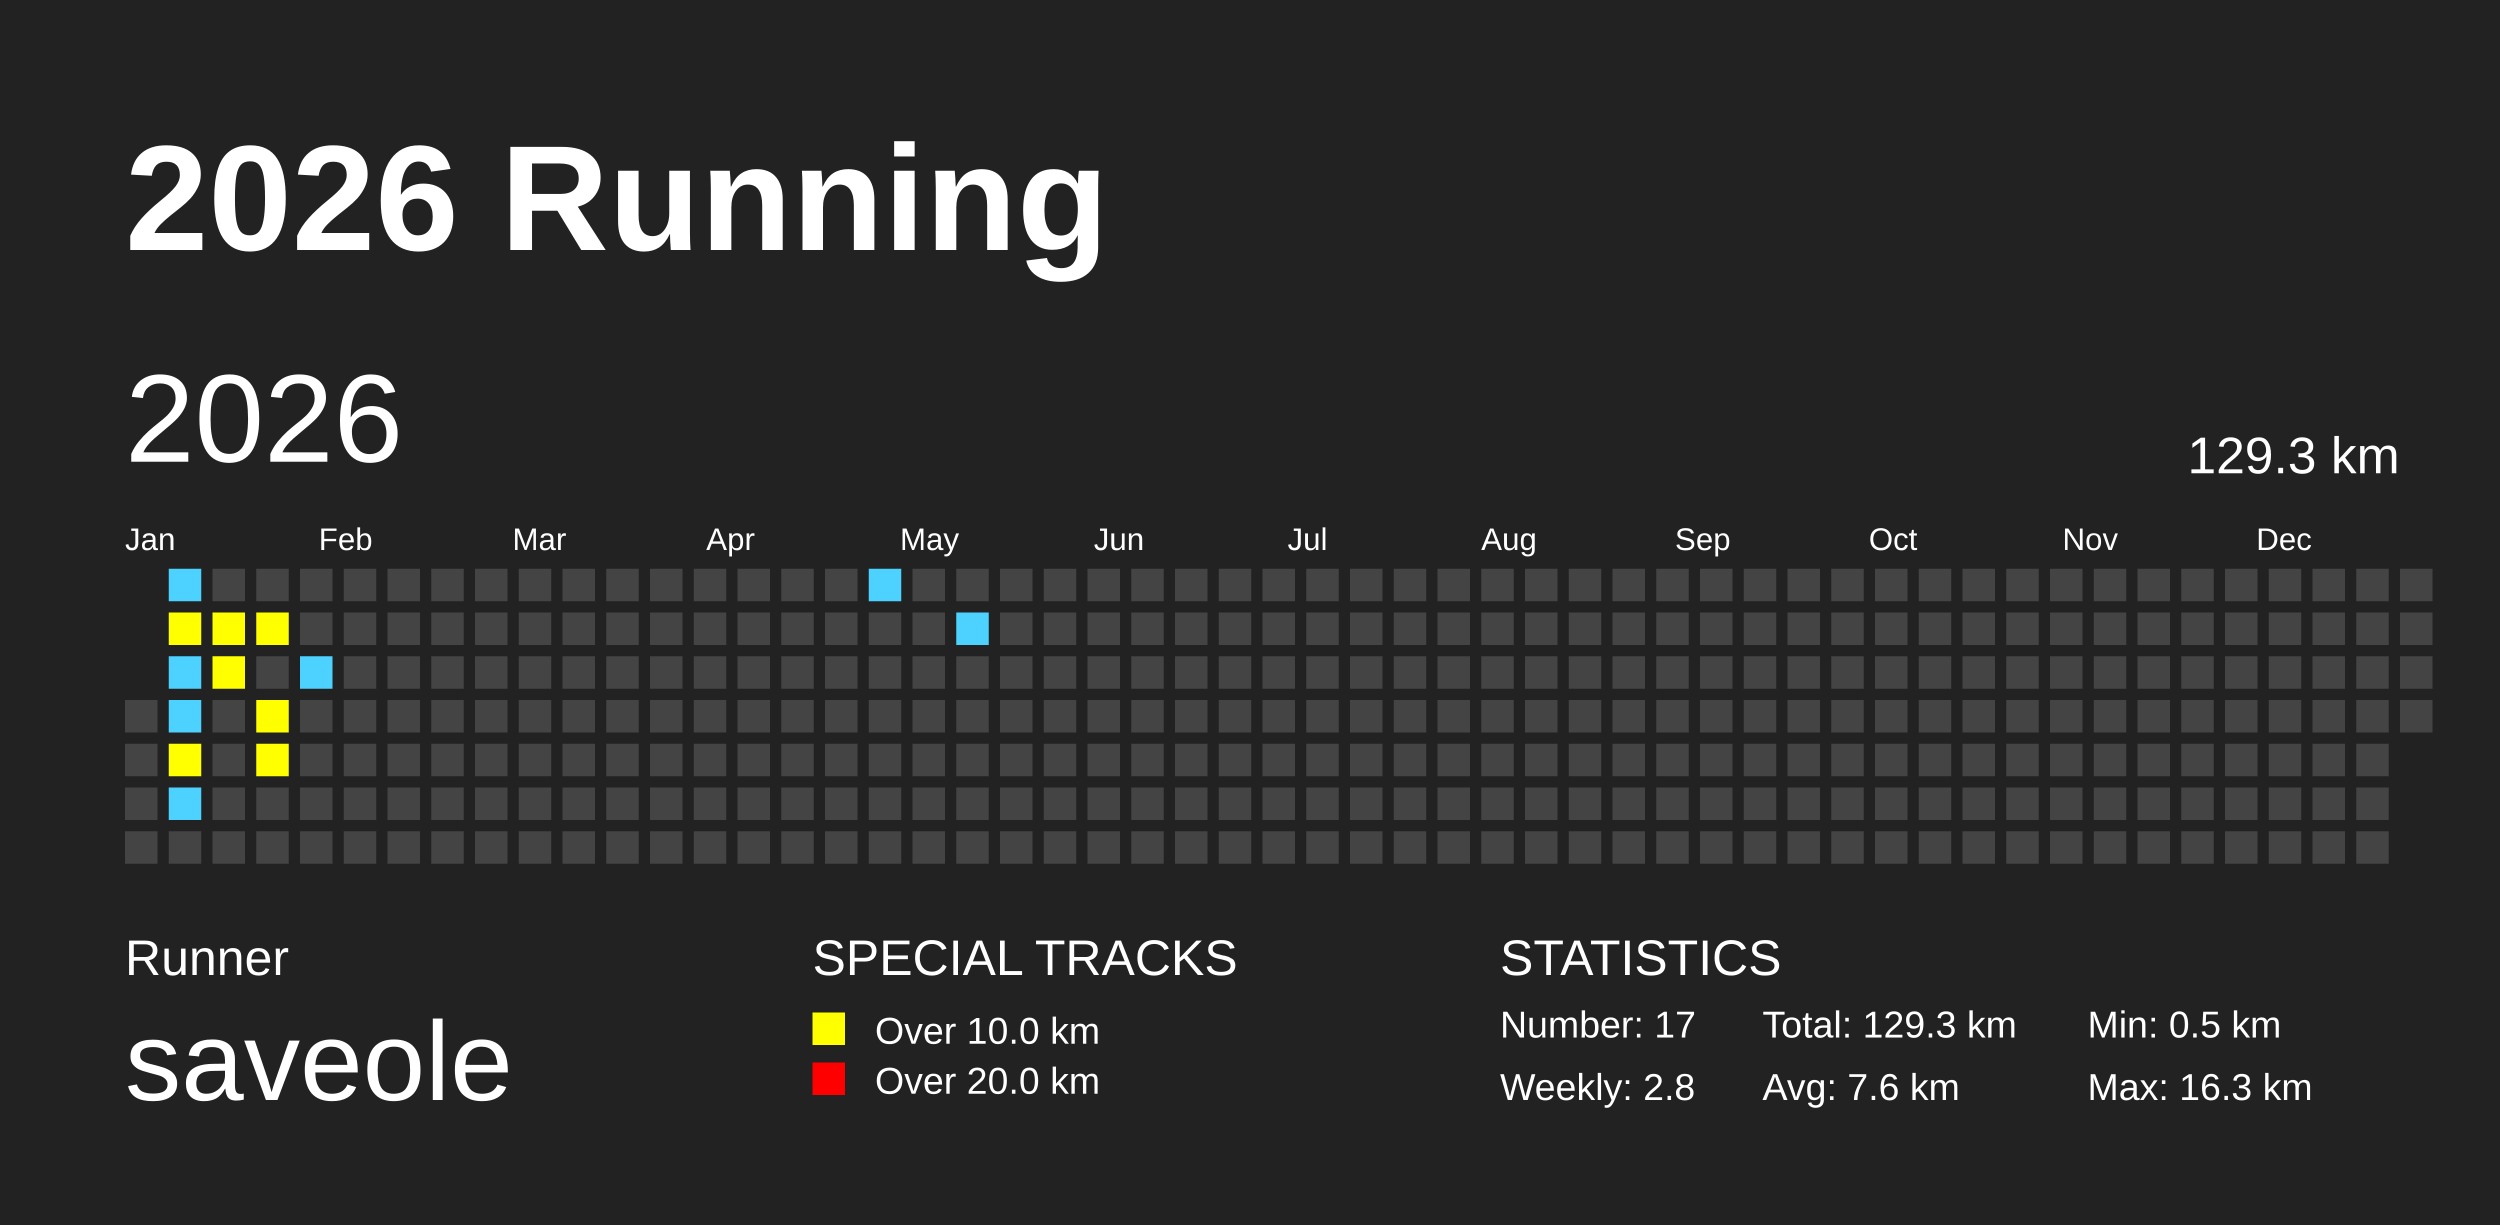
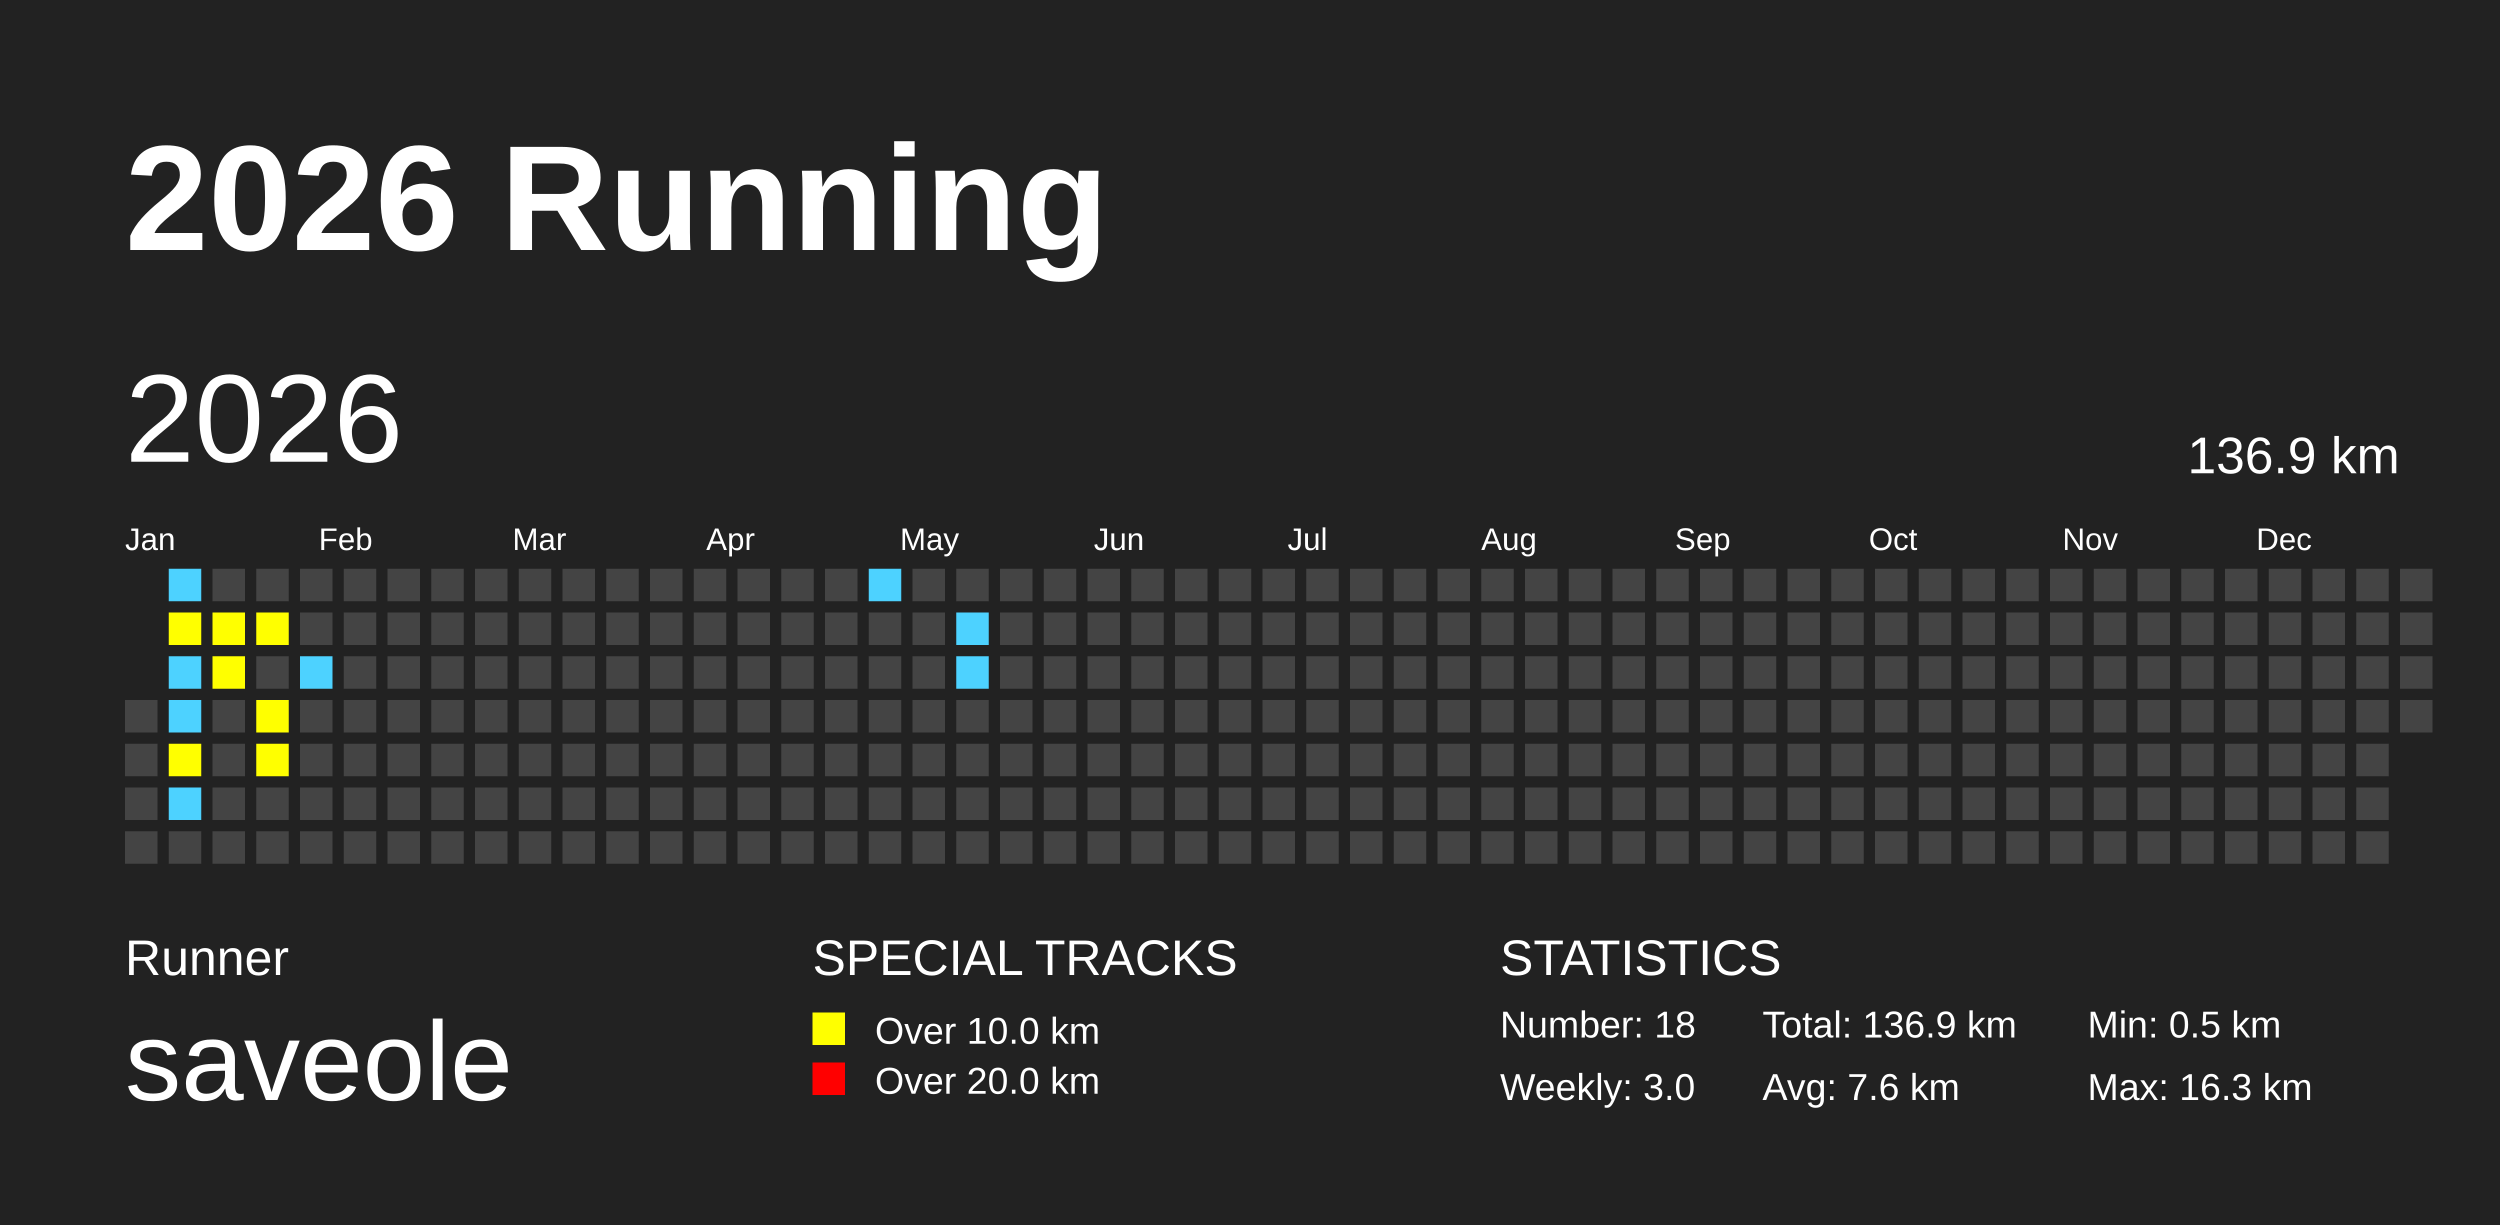
<svg xmlns="http://www.w3.org/2000/svg" baseProfile="full" height="98mm" version="1.1" viewBox="0,0,200,98" width="200mm">
  <defs />
  <rect fill="#222222" height="98" width="200" x="0" y="0" />
  <text fill="#FFFFFF" style="font-size:12px; font-family:Arial; font-weight:bold;" x="10" y="20">2026 Running</text>
  <text fill="#FFFFFF" style="font-size:4px; font-family:Arial" x="10" y="78">Runner</text>
  <text fill="#FFFFFF" style="font-size:9px; font-family:Arial" x="10" y="88">saveole</text>
  <text fill="#FFFFFF" style="font-size:4px; font-family:Arial" x="65" y="78">SPECIAL TRACKS</text>
  <rect fill="yellow" height="2.6" width="2.6" x="65" y="81" />
  <text fill="#FFFFFF" style="font-size:3px; font-family:Arial" x="70" y="83.5">Over 10.0 km</text>
  <rect fill="red" height="2.6" width="2.6" x="65" y="85" />
  <text fill="#FFFFFF" style="font-size:3px; font-family:Arial" x="70" y="87.5">Over 20.0 km</text>
  <text fill="#FFFFFF" style="font-size:4px; font-family:Arial" x="120" y="78">STATISTICS</text>
-   <text fill="#FFFFFF" style="font-size:3px; font-family:Arial" x="120" y="83">Number: 17</text>
-   <text fill="#FFFFFF" style="font-size:3px; font-family:Arial" x="120" y="88">Weekly: 2.8</text>
-   <text fill="#FFFFFF" style="font-size:3px; font-family:Arial" x="141" y="83">Total: 129.3 km</text>
+   <text fill="#FFFFFF" style="font-size:3px; font-family:Arial" x="120" y="83">Number: 18</text>
+   <text fill="#FFFFFF" style="font-size:3px; font-family:Arial" x="120" y="88">Weekly: 3.0</text>
+   <text fill="#FFFFFF" style="font-size:3px; font-family:Arial" x="141" y="83">Total: 136.9 km</text>
  <text fill="#FFFFFF" style="font-size:3px; font-family:Arial" x="141" y="88">Avg: 7.6 km</text>
  <text fill="#FFFFFF" style="font-size:3px; font-family:Arial" x="167" y="83">Min: 0.5 km</text>
  <text fill="#FFFFFF" style="font-size:3px; font-family:Arial" x="167" y="88">Max: 16.3 km</text>
  <text dominant-baseline="hanging" fill="#FFFFFF" style="font-size:10.0px; font-family:Arial;" x="10" y="30">2026</text>
-   <text dominant-baseline="hanging" fill="#FFFFFF" style="font-size:4.125px; font-family:Arial;" x="175" y="35">129.3 km</text>
+   <text dominant-baseline="hanging" fill="#FFFFFF" style="font-size:4.125px; font-family:Arial;" x="175" y="35">136.9 km</text>
  <text fill="#FFFFFF" style="font-size:2.5px; font-family:Arial" x="10.0" y="44">Jan</text>
  <text fill="#FFFFFF" style="font-size:2.5px; font-family:Arial" x="25.5" y="44">Feb</text>
  <text fill="#FFFFFF" style="font-size:2.5px; font-family:Arial" x="41.0" y="44">Mar</text>
  <text fill="#FFFFFF" style="font-size:2.5px; font-family:Arial" x="56.5" y="44">Apr</text>
  <text fill="#FFFFFF" style="font-size:2.5px; font-family:Arial" x="72.0" y="44">May</text>
  <text fill="#FFFFFF" style="font-size:2.5px; font-family:Arial" x="87.5" y="44">Jun</text>
  <text fill="#FFFFFF" style="font-size:2.5px; font-family:Arial" x="103.0" y="44">Jul</text>
  <text fill="#FFFFFF" style="font-size:2.5px; font-family:Arial" x="118.5" y="44">Aug</text>
  <text fill="#FFFFFF" style="font-size:2.5px; font-family:Arial" x="134.0" y="44">Sep</text>
  <text fill="#FFFFFF" style="font-size:2.5px; font-family:Arial" x="149.5" y="44">Oct</text>
  <text fill="#FFFFFF" style="font-size:2.5px; font-family:Arial" x="165.0" y="44">Nov</text>
  <text fill="#FFFFFF" style="font-size:2.5px; font-family:Arial" x="180.5" y="44">Dec</text>
  <rect fill="#444444" height="2.6" width="2.6" x="10.0" y="56.0" />
  <rect fill="#444444" height="2.6" width="2.6" x="10.0" y="59.5" />
  <rect fill="#444444" height="2.6" width="2.6" x="10.0" y="63.0" />
  <rect fill="#444444" height="2.6" width="2.6" x="10.0" y="66.5" />
  <rect fill="#4DD2FF" height="2.6" width="2.6" x="13.5" y="45.5" />
  <rect fill="yellow" height="2.6" width="2.6" x="13.5" y="49.0" />
  <rect fill="#4DD2FF" height="2.6" width="2.6" x="13.5" y="52.5" />
  <rect fill="#4DD2FF" height="2.6" width="2.6" x="13.5" y="56.0" />
  <rect fill="yellow" height="2.6" width="2.6" x="13.5" y="59.5" />
  <rect fill="#4DD2FF" height="2.6" width="2.6" x="13.5" y="63.0" />
  <rect fill="#444444" height="2.6" width="2.6" x="13.5" y="66.5" />
  <rect fill="#444444" height="2.6" width="2.6" x="17.0" y="45.5" />
  <rect fill="yellow" height="2.6" width="2.6" x="17.0" y="49.0" />
  <rect fill="yellow" height="2.6" width="2.6" x="17.0" y="52.5" />
  <rect fill="#444444" height="2.6" width="2.6" x="17.0" y="56.0" />
  <rect fill="#444444" height="2.6" width="2.6" x="17.0" y="59.5" />
  <rect fill="#444444" height="2.6" width="2.6" x="17.0" y="63.0" />
  <rect fill="#444444" height="2.6" width="2.6" x="17.0" y="66.5" />
  <rect fill="#444444" height="2.6" width="2.6" x="20.5" y="45.5" />
  <rect fill="yellow" height="2.6" width="2.6" x="20.5" y="49.0" />
  <rect fill="#444444" height="2.6" width="2.6" x="20.5" y="52.5" />
  <rect fill="yellow" height="2.6" width="2.6" x="20.5" y="56.0" />
  <rect fill="yellow" height="2.6" width="2.6" x="20.5" y="59.5" />
  <rect fill="#444444" height="2.6" width="2.6" x="20.5" y="63.0" />
  <rect fill="#444444" height="2.6" width="2.6" x="20.5" y="66.5" />
  <rect fill="#444444" height="2.6" width="2.6" x="24.0" y="45.5" />
  <rect fill="#444444" height="2.6" width="2.6" x="24.0" y="49.0" />
  <rect fill="#4DD2FF" height="2.6" width="2.6" x="24.0" y="52.5" />
  <rect fill="#444444" height="2.6" width="2.6" x="24.0" y="56.0" />
  <rect fill="#444444" height="2.6" width="2.6" x="24.0" y="59.5" />
  <rect fill="#444444" height="2.6" width="2.6" x="24.0" y="63.0" />
  <rect fill="#444444" height="2.6" width="2.6" x="24.0" y="66.5" />
  <rect fill="#444444" height="2.6" width="2.6" x="27.5" y="45.5" />
  <rect fill="#444444" height="2.6" width="2.6" x="27.5" y="49.0" />
  <rect fill="#444444" height="2.6" width="2.6" x="27.5" y="52.5" />
  <rect fill="#444444" height="2.6" width="2.6" x="27.5" y="56.0" />
  <rect fill="#444444" height="2.6" width="2.6" x="27.5" y="59.5" />
  <rect fill="#444444" height="2.6" width="2.6" x="27.5" y="63.0" />
  <rect fill="#444444" height="2.6" width="2.6" x="27.5" y="66.5" />
  <rect fill="#444444" height="2.6" width="2.6" x="31.0" y="45.5" />
  <rect fill="#444444" height="2.6" width="2.6" x="31.0" y="49.0" />
  <rect fill="#444444" height="2.6" width="2.6" x="31.0" y="52.5" />
  <rect fill="#444444" height="2.6" width="2.6" x="31.0" y="56.0" />
  <rect fill="#444444" height="2.6" width="2.6" x="31.0" y="59.5" />
  <rect fill="#444444" height="2.6" width="2.6" x="31.0" y="63.0" />
  <rect fill="#444444" height="2.6" width="2.6" x="31.0" y="66.5" />
  <rect fill="#444444" height="2.6" width="2.6" x="34.5" y="45.5" />
  <rect fill="#444444" height="2.6" width="2.6" x="34.5" y="49.0" />
  <rect fill="#444444" height="2.6" width="2.6" x="34.5" y="52.5" />
  <rect fill="#444444" height="2.6" width="2.6" x="34.5" y="56.0" />
  <rect fill="#444444" height="2.6" width="2.6" x="34.5" y="59.5" />
  <rect fill="#444444" height="2.6" width="2.6" x="34.5" y="63.0" />
  <rect fill="#444444" height="2.6" width="2.6" x="34.5" y="66.5" />
  <rect fill="#444444" height="2.6" width="2.6" x="38.0" y="45.5" />
  <rect fill="#444444" height="2.6" width="2.6" x="38.0" y="49.0" />
  <rect fill="#444444" height="2.6" width="2.6" x="38.0" y="52.5" />
  <rect fill="#444444" height="2.6" width="2.6" x="38.0" y="56.0" />
  <rect fill="#444444" height="2.6" width="2.6" x="38.0" y="59.5" />
  <rect fill="#444444" height="2.6" width="2.6" x="38.0" y="63.0" />
  <rect fill="#444444" height="2.6" width="2.6" x="38.0" y="66.5" />
  <rect fill="#444444" height="2.6" width="2.6" x="41.5" y="45.5" />
  <rect fill="#444444" height="2.6" width="2.6" x="41.5" y="49.0" />
  <rect fill="#444444" height="2.6" width="2.6" x="41.5" y="52.5" />
  <rect fill="#444444" height="2.6" width="2.6" x="41.5" y="56.0" />
  <rect fill="#444444" height="2.6" width="2.6" x="41.5" y="59.5" />
  <rect fill="#444444" height="2.6" width="2.6" x="41.5" y="63.0" />
  <rect fill="#444444" height="2.6" width="2.6" x="41.5" y="66.5" />
  <rect fill="#444444" height="2.6" width="2.6" x="45.0" y="45.5" />
  <rect fill="#444444" height="2.6" width="2.6" x="45.0" y="49.0" />
  <rect fill="#444444" height="2.6" width="2.6" x="45.0" y="52.5" />
  <rect fill="#444444" height="2.6" width="2.6" x="45.0" y="56.0" />
  <rect fill="#444444" height="2.6" width="2.6" x="45.0" y="59.5" />
  <rect fill="#444444" height="2.6" width="2.6" x="45.0" y="63.0" />
  <rect fill="#444444" height="2.6" width="2.6" x="45.0" y="66.5" />
  <rect fill="#444444" height="2.6" width="2.6" x="48.5" y="45.5" />
  <rect fill="#444444" height="2.6" width="2.6" x="48.5" y="49.0" />
  <rect fill="#444444" height="2.6" width="2.6" x="48.5" y="52.5" />
  <rect fill="#444444" height="2.6" width="2.6" x="48.5" y="56.0" />
  <rect fill="#444444" height="2.6" width="2.6" x="48.5" y="59.5" />
  <rect fill="#444444" height="2.6" width="2.6" x="48.5" y="63.0" />
  <rect fill="#444444" height="2.6" width="2.6" x="48.5" y="66.5" />
  <rect fill="#444444" height="2.6" width="2.6" x="52.0" y="45.5" />
  <rect fill="#444444" height="2.6" width="2.6" x="52.0" y="49.0" />
  <rect fill="#444444" height="2.6" width="2.6" x="52.0" y="52.5" />
  <rect fill="#444444" height="2.6" width="2.6" x="52.0" y="56.0" />
  <rect fill="#444444" height="2.6" width="2.6" x="52.0" y="59.5" />
  <rect fill="#444444" height="2.6" width="2.6" x="52.0" y="63.0" />
  <rect fill="#444444" height="2.6" width="2.6" x="52.0" y="66.5" />
  <rect fill="#444444" height="2.6" width="2.6" x="55.5" y="45.5" />
  <rect fill="#444444" height="2.6" width="2.6" x="55.5" y="49.0" />
  <rect fill="#444444" height="2.6" width="2.6" x="55.5" y="52.5" />
  <rect fill="#444444" height="2.6" width="2.6" x="55.5" y="56.0" />
  <rect fill="#444444" height="2.6" width="2.6" x="55.5" y="59.5" />
  <rect fill="#444444" height="2.6" width="2.6" x="55.5" y="63.0" />
  <rect fill="#444444" height="2.6" width="2.6" x="55.5" y="66.5" />
  <rect fill="#444444" height="2.6" width="2.6" x="59.0" y="45.5" />
  <rect fill="#444444" height="2.6" width="2.6" x="59.0" y="49.0" />
  <rect fill="#444444" height="2.6" width="2.6" x="59.0" y="52.5" />
  <rect fill="#444444" height="2.6" width="2.6" x="59.0" y="56.0" />
  <rect fill="#444444" height="2.6" width="2.6" x="59.0" y="59.5" />
  <rect fill="#444444" height="2.6" width="2.6" x="59.0" y="63.0" />
  <rect fill="#444444" height="2.6" width="2.6" x="59.0" y="66.5" />
  <rect fill="#444444" height="2.6" width="2.6" x="62.5" y="45.5" />
  <rect fill="#444444" height="2.6" width="2.6" x="62.5" y="49.0" />
  <rect fill="#444444" height="2.6" width="2.6" x="62.5" y="52.5" />
  <rect fill="#444444" height="2.6" width="2.6" x="62.5" y="56.0" />
  <rect fill="#444444" height="2.6" width="2.6" x="62.5" y="59.5" />
  <rect fill="#444444" height="2.6" width="2.6" x="62.5" y="63.0" />
  <rect fill="#444444" height="2.6" width="2.6" x="62.5" y="66.5" />
  <rect fill="#444444" height="2.6" width="2.6" x="66.0" y="45.5" />
  <rect fill="#444444" height="2.6" width="2.6" x="66.0" y="49.0" />
  <rect fill="#444444" height="2.6" width="2.6" x="66.0" y="52.5" />
  <rect fill="#444444" height="2.6" width="2.6" x="66.0" y="56.0" />
  <rect fill="#444444" height="2.6" width="2.6" x="66.0" y="59.5" />
  <rect fill="#444444" height="2.6" width="2.6" x="66.0" y="63.0" />
  <rect fill="#444444" height="2.6" width="2.6" x="66.0" y="66.5" />
  <rect fill="#4DD2FF" height="2.6" width="2.6" x="69.5" y="45.5" />
  <rect fill="#444444" height="2.6" width="2.6" x="69.5" y="49.0" />
  <rect fill="#444444" height="2.6" width="2.6" x="69.5" y="52.5" />
  <rect fill="#444444" height="2.6" width="2.6" x="69.5" y="56.0" />
  <rect fill="#444444" height="2.6" width="2.6" x="69.5" y="59.5" />
  <rect fill="#444444" height="2.6" width="2.6" x="69.5" y="63.0" />
  <rect fill="#444444" height="2.6" width="2.6" x="69.5" y="66.5" />
  <rect fill="#444444" height="2.6" width="2.6" x="73.0" y="45.5" />
  <rect fill="#444444" height="2.6" width="2.6" x="73.0" y="49.0" />
  <rect fill="#444444" height="2.6" width="2.6" x="73.0" y="52.5" />
  <rect fill="#444444" height="2.6" width="2.6" x="73.0" y="56.0" />
  <rect fill="#444444" height="2.6" width="2.6" x="73.0" y="59.5" />
  <rect fill="#444444" height="2.6" width="2.6" x="73.0" y="63.0" />
  <rect fill="#444444" height="2.6" width="2.6" x="73.0" y="66.5" />
  <rect fill="#444444" height="2.6" width="2.6" x="76.5" y="45.5" />
  <rect fill="#4DD2FF" height="2.6" width="2.6" x="76.5" y="49.0" />
-   <rect fill="#444444" height="2.6" width="2.6" x="76.5" y="52.5" />
+   <rect fill="#4DD2FF" height="2.6" width="2.6" x="76.5" y="52.5" />
  <rect fill="#444444" height="2.6" width="2.6" x="76.5" y="56.0" />
  <rect fill="#444444" height="2.6" width="2.6" x="76.5" y="59.5" />
  <rect fill="#444444" height="2.6" width="2.6" x="76.5" y="63.0" />
  <rect fill="#444444" height="2.6" width="2.6" x="76.5" y="66.5" />
  <rect fill="#444444" height="2.6" width="2.6" x="80.0" y="45.5" />
  <rect fill="#444444" height="2.6" width="2.6" x="80.0" y="49.0" />
  <rect fill="#444444" height="2.6" width="2.6" x="80.0" y="52.5" />
  <rect fill="#444444" height="2.6" width="2.6" x="80.0" y="56.0" />
  <rect fill="#444444" height="2.6" width="2.6" x="80.0" y="59.5" />
  <rect fill="#444444" height="2.6" width="2.6" x="80.0" y="63.0" />
  <rect fill="#444444" height="2.6" width="2.6" x="80.0" y="66.5" />
  <rect fill="#444444" height="2.6" width="2.6" x="83.5" y="45.5" />
  <rect fill="#444444" height="2.6" width="2.6" x="83.5" y="49.0" />
  <rect fill="#444444" height="2.6" width="2.6" x="83.5" y="52.5" />
  <rect fill="#444444" height="2.6" width="2.6" x="83.5" y="56.0" />
  <rect fill="#444444" height="2.6" width="2.6" x="83.5" y="59.5" />
  <rect fill="#444444" height="2.6" width="2.6" x="83.5" y="63.0" />
  <rect fill="#444444" height="2.6" width="2.6" x="83.5" y="66.5" />
  <rect fill="#444444" height="2.6" width="2.6" x="87.0" y="45.5" />
  <rect fill="#444444" height="2.6" width="2.6" x="87.0" y="49.0" />
  <rect fill="#444444" height="2.6" width="2.6" x="87.0" y="52.5" />
  <rect fill="#444444" height="2.6" width="2.6" x="87.0" y="56.0" />
  <rect fill="#444444" height="2.6" width="2.6" x="87.0" y="59.5" />
  <rect fill="#444444" height="2.6" width="2.6" x="87.0" y="63.0" />
  <rect fill="#444444" height="2.6" width="2.6" x="87.0" y="66.5" />
  <rect fill="#444444" height="2.6" width="2.6" x="90.5" y="45.5" />
  <rect fill="#444444" height="2.6" width="2.6" x="90.5" y="49.0" />
  <rect fill="#444444" height="2.6" width="2.6" x="90.5" y="52.5" />
  <rect fill="#444444" height="2.6" width="2.6" x="90.5" y="56.0" />
  <rect fill="#444444" height="2.6" width="2.6" x="90.5" y="59.5" />
  <rect fill="#444444" height="2.6" width="2.6" x="90.5" y="63.0" />
  <rect fill="#444444" height="2.6" width="2.6" x="90.5" y="66.5" />
  <rect fill="#444444" height="2.6" width="2.6" x="94.0" y="45.5" />
  <rect fill="#444444" height="2.6" width="2.6" x="94.0" y="49.0" />
  <rect fill="#444444" height="2.6" width="2.6" x="94.0" y="52.5" />
  <rect fill="#444444" height="2.6" width="2.6" x="94.0" y="56.0" />
  <rect fill="#444444" height="2.6" width="2.6" x="94.0" y="59.5" />
  <rect fill="#444444" height="2.6" width="2.6" x="94.0" y="63.0" />
  <rect fill="#444444" height="2.6" width="2.6" x="94.0" y="66.5" />
  <rect fill="#444444" height="2.6" width="2.6" x="97.5" y="45.5" />
  <rect fill="#444444" height="2.6" width="2.6" x="97.5" y="49.0" />
  <rect fill="#444444" height="2.6" width="2.6" x="97.5" y="52.5" />
  <rect fill="#444444" height="2.6" width="2.6" x="97.5" y="56.0" />
  <rect fill="#444444" height="2.6" width="2.6" x="97.5" y="59.5" />
  <rect fill="#444444" height="2.6" width="2.6" x="97.5" y="63.0" />
  <rect fill="#444444" height="2.6" width="2.6" x="97.5" y="66.5" />
  <rect fill="#444444" height="2.6" width="2.6" x="101.0" y="45.5" />
  <rect fill="#444444" height="2.6" width="2.6" x="101.0" y="49.0" />
  <rect fill="#444444" height="2.6" width="2.6" x="101.0" y="52.5" />
  <rect fill="#444444" height="2.6" width="2.6" x="101.0" y="56.0" />
  <rect fill="#444444" height="2.6" width="2.6" x="101.0" y="59.5" />
  <rect fill="#444444" height="2.6" width="2.6" x="101.0" y="63.0" />
  <rect fill="#444444" height="2.6" width="2.6" x="101.0" y="66.5" />
  <rect fill="#444444" height="2.6" width="2.6" x="104.5" y="45.5" />
  <rect fill="#444444" height="2.6" width="2.6" x="104.5" y="49.0" />
  <rect fill="#444444" height="2.6" width="2.6" x="104.5" y="52.5" />
  <rect fill="#444444" height="2.6" width="2.6" x="104.5" y="56.0" />
  <rect fill="#444444" height="2.6" width="2.6" x="104.5" y="59.5" />
  <rect fill="#444444" height="2.6" width="2.6" x="104.5" y="63.0" />
  <rect fill="#444444" height="2.6" width="2.6" x="104.5" y="66.5" />
  <rect fill="#444444" height="2.6" width="2.6" x="108.0" y="45.5" />
  <rect fill="#444444" height="2.6" width="2.6" x="108.0" y="49.0" />
  <rect fill="#444444" height="2.6" width="2.6" x="108.0" y="52.5" />
  <rect fill="#444444" height="2.6" width="2.6" x="108.0" y="56.0" />
  <rect fill="#444444" height="2.6" width="2.6" x="108.0" y="59.5" />
  <rect fill="#444444" height="2.6" width="2.6" x="108.0" y="63.0" />
  <rect fill="#444444" height="2.6" width="2.6" x="108.0" y="66.5" />
  <rect fill="#444444" height="2.6" width="2.6" x="111.5" y="45.5" />
  <rect fill="#444444" height="2.6" width="2.6" x="111.5" y="49.0" />
  <rect fill="#444444" height="2.6" width="2.6" x="111.5" y="52.5" />
  <rect fill="#444444" height="2.6" width="2.6" x="111.5" y="56.0" />
  <rect fill="#444444" height="2.6" width="2.6" x="111.5" y="59.5" />
  <rect fill="#444444" height="2.6" width="2.6" x="111.5" y="63.0" />
  <rect fill="#444444" height="2.6" width="2.6" x="111.5" y="66.5" />
  <rect fill="#444444" height="2.6" width="2.6" x="115.0" y="45.5" />
  <rect fill="#444444" height="2.6" width="2.6" x="115.0" y="49.0" />
  <rect fill="#444444" height="2.6" width="2.6" x="115.0" y="52.5" />
  <rect fill="#444444" height="2.6" width="2.6" x="115.0" y="56.0" />
  <rect fill="#444444" height="2.6" width="2.6" x="115.0" y="59.5" />
  <rect fill="#444444" height="2.6" width="2.6" x="115.0" y="63.0" />
  <rect fill="#444444" height="2.6" width="2.6" x="115.0" y="66.5" />
  <rect fill="#444444" height="2.6" width="2.6" x="118.5" y="45.5" />
  <rect fill="#444444" height="2.6" width="2.6" x="118.5" y="49.0" />
  <rect fill="#444444" height="2.6" width="2.6" x="118.5" y="52.5" />
  <rect fill="#444444" height="2.6" width="2.6" x="118.5" y="56.0" />
  <rect fill="#444444" height="2.6" width="2.6" x="118.5" y="59.5" />
  <rect fill="#444444" height="2.6" width="2.6" x="118.5" y="63.0" />
  <rect fill="#444444" height="2.6" width="2.6" x="118.5" y="66.5" />
  <rect fill="#444444" height="2.6" width="2.6" x="122.0" y="45.5" />
  <rect fill="#444444" height="2.6" width="2.6" x="122.0" y="49.0" />
  <rect fill="#444444" height="2.6" width="2.6" x="122.0" y="52.5" />
  <rect fill="#444444" height="2.6" width="2.6" x="122.0" y="56.0" />
  <rect fill="#444444" height="2.6" width="2.6" x="122.0" y="59.5" />
  <rect fill="#444444" height="2.6" width="2.6" x="122.0" y="63.0" />
  <rect fill="#444444" height="2.6" width="2.6" x="122.0" y="66.5" />
  <rect fill="#444444" height="2.6" width="2.6" x="125.5" y="45.5" />
  <rect fill="#444444" height="2.6" width="2.6" x="125.5" y="49.0" />
  <rect fill="#444444" height="2.6" width="2.6" x="125.5" y="52.5" />
  <rect fill="#444444" height="2.6" width="2.6" x="125.5" y="56.0" />
  <rect fill="#444444" height="2.6" width="2.6" x="125.5" y="59.5" />
  <rect fill="#444444" height="2.6" width="2.6" x="125.5" y="63.0" />
  <rect fill="#444444" height="2.6" width="2.6" x="125.5" y="66.5" />
  <rect fill="#444444" height="2.6" width="2.6" x="129.0" y="45.5" />
  <rect fill="#444444" height="2.6" width="2.6" x="129.0" y="49.0" />
  <rect fill="#444444" height="2.6" width="2.6" x="129.0" y="52.5" />
  <rect fill="#444444" height="2.6" width="2.6" x="129.0" y="56.0" />
  <rect fill="#444444" height="2.6" width="2.6" x="129.0" y="59.5" />
  <rect fill="#444444" height="2.6" width="2.6" x="129.0" y="63.0" />
  <rect fill="#444444" height="2.6" width="2.6" x="129.0" y="66.5" />
  <rect fill="#444444" height="2.6" width="2.6" x="132.5" y="45.5" />
  <rect fill="#444444" height="2.6" width="2.6" x="132.5" y="49.0" />
  <rect fill="#444444" height="2.6" width="2.6" x="132.5" y="52.5" />
  <rect fill="#444444" height="2.6" width="2.6" x="132.5" y="56.0" />
  <rect fill="#444444" height="2.6" width="2.6" x="132.5" y="59.5" />
  <rect fill="#444444" height="2.6" width="2.6" x="132.5" y="63.0" />
  <rect fill="#444444" height="2.6" width="2.6" x="132.5" y="66.5" />
  <rect fill="#444444" height="2.6" width="2.6" x="136.0" y="45.5" />
  <rect fill="#444444" height="2.6" width="2.6" x="136.0" y="49.0" />
  <rect fill="#444444" height="2.6" width="2.6" x="136.0" y="52.5" />
  <rect fill="#444444" height="2.6" width="2.6" x="136.0" y="56.0" />
  <rect fill="#444444" height="2.6" width="2.6" x="136.0" y="59.5" />
  <rect fill="#444444" height="2.6" width="2.6" x="136.0" y="63.0" />
  <rect fill="#444444" height="2.6" width="2.6" x="136.0" y="66.5" />
  <rect fill="#444444" height="2.6" width="2.6" x="139.5" y="45.5" />
  <rect fill="#444444" height="2.6" width="2.6" x="139.5" y="49.0" />
  <rect fill="#444444" height="2.6" width="2.6" x="139.5" y="52.5" />
  <rect fill="#444444" height="2.6" width="2.6" x="139.5" y="56.0" />
  <rect fill="#444444" height="2.6" width="2.6" x="139.5" y="59.5" />
  <rect fill="#444444" height="2.6" width="2.6" x="139.5" y="63.0" />
  <rect fill="#444444" height="2.6" width="2.6" x="139.5" y="66.5" />
  <rect fill="#444444" height="2.6" width="2.6" x="143.0" y="45.5" />
  <rect fill="#444444" height="2.6" width="2.6" x="143.0" y="49.0" />
  <rect fill="#444444" height="2.6" width="2.6" x="143.0" y="52.5" />
  <rect fill="#444444" height="2.6" width="2.6" x="143.0" y="56.0" />
  <rect fill="#444444" height="2.6" width="2.6" x="143.0" y="59.5" />
  <rect fill="#444444" height="2.6" width="2.6" x="143.0" y="63.0" />
  <rect fill="#444444" height="2.6" width="2.6" x="143.0" y="66.5" />
  <rect fill="#444444" height="2.6" width="2.6" x="146.5" y="45.5" />
  <rect fill="#444444" height="2.6" width="2.6" x="146.5" y="49.0" />
  <rect fill="#444444" height="2.6" width="2.6" x="146.5" y="52.5" />
  <rect fill="#444444" height="2.6" width="2.6" x="146.5" y="56.0" />
  <rect fill="#444444" height="2.6" width="2.6" x="146.5" y="59.5" />
  <rect fill="#444444" height="2.6" width="2.6" x="146.5" y="63.0" />
  <rect fill="#444444" height="2.6" width="2.6" x="146.5" y="66.5" />
  <rect fill="#444444" height="2.6" width="2.6" x="150.0" y="45.5" />
  <rect fill="#444444" height="2.6" width="2.6" x="150.0" y="49.0" />
  <rect fill="#444444" height="2.6" width="2.6" x="150.0" y="52.5" />
  <rect fill="#444444" height="2.6" width="2.6" x="150.0" y="56.0" />
  <rect fill="#444444" height="2.6" width="2.6" x="150.0" y="59.5" />
  <rect fill="#444444" height="2.6" width="2.6" x="150.0" y="63.0" />
  <rect fill="#444444" height="2.6" width="2.6" x="150.0" y="66.5" />
  <rect fill="#444444" height="2.6" width="2.6" x="153.5" y="45.5" />
  <rect fill="#444444" height="2.6" width="2.6" x="153.5" y="49.0" />
  <rect fill="#444444" height="2.6" width="2.6" x="153.5" y="52.5" />
  <rect fill="#444444" height="2.6" width="2.6" x="153.5" y="56.0" />
  <rect fill="#444444" height="2.6" width="2.6" x="153.5" y="59.5" />
  <rect fill="#444444" height="2.6" width="2.6" x="153.5" y="63.0" />
  <rect fill="#444444" height="2.6" width="2.6" x="153.5" y="66.5" />
  <rect fill="#444444" height="2.6" width="2.6" x="157.0" y="45.5" />
  <rect fill="#444444" height="2.6" width="2.6" x="157.0" y="49.0" />
  <rect fill="#444444" height="2.6" width="2.6" x="157.0" y="52.5" />
  <rect fill="#444444" height="2.6" width="2.6" x="157.0" y="56.0" />
  <rect fill="#444444" height="2.6" width="2.6" x="157.0" y="59.5" />
  <rect fill="#444444" height="2.6" width="2.6" x="157.0" y="63.0" />
  <rect fill="#444444" height="2.6" width="2.6" x="157.0" y="66.5" />
  <rect fill="#444444" height="2.6" width="2.6" x="160.5" y="45.5" />
  <rect fill="#444444" height="2.6" width="2.6" x="160.5" y="49.0" />
  <rect fill="#444444" height="2.6" width="2.6" x="160.5" y="52.5" />
  <rect fill="#444444" height="2.6" width="2.6" x="160.5" y="56.0" />
  <rect fill="#444444" height="2.6" width="2.6" x="160.5" y="59.5" />
  <rect fill="#444444" height="2.6" width="2.6" x="160.5" y="63.0" />
  <rect fill="#444444" height="2.6" width="2.6" x="160.5" y="66.5" />
  <rect fill="#444444" height="2.6" width="2.6" x="164.0" y="45.5" />
  <rect fill="#444444" height="2.6" width="2.6" x="164.0" y="49.0" />
  <rect fill="#444444" height="2.6" width="2.6" x="164.0" y="52.5" />
  <rect fill="#444444" height="2.6" width="2.6" x="164.0" y="56.0" />
  <rect fill="#444444" height="2.6" width="2.6" x="164.0" y="59.5" />
  <rect fill="#444444" height="2.6" width="2.6" x="164.0" y="63.0" />
  <rect fill="#444444" height="2.6" width="2.6" x="164.0" y="66.5" />
  <rect fill="#444444" height="2.6" width="2.6" x="167.5" y="45.5" />
  <rect fill="#444444" height="2.6" width="2.6" x="167.5" y="49.0" />
  <rect fill="#444444" height="2.6" width="2.6" x="167.5" y="52.5" />
  <rect fill="#444444" height="2.6" width="2.6" x="167.5" y="56.0" />
  <rect fill="#444444" height="2.6" width="2.6" x="167.5" y="59.5" />
  <rect fill="#444444" height="2.6" width="2.6" x="167.5" y="63.0" />
  <rect fill="#444444" height="2.6" width="2.6" x="167.5" y="66.5" />
  <rect fill="#444444" height="2.6" width="2.6" x="171.0" y="45.5" />
  <rect fill="#444444" height="2.6" width="2.6" x="171.0" y="49.0" />
  <rect fill="#444444" height="2.6" width="2.6" x="171.0" y="52.5" />
  <rect fill="#444444" height="2.6" width="2.6" x="171.0" y="56.0" />
  <rect fill="#444444" height="2.6" width="2.6" x="171.0" y="59.5" />
  <rect fill="#444444" height="2.6" width="2.6" x="171.0" y="63.0" />
  <rect fill="#444444" height="2.6" width="2.6" x="171.0" y="66.5" />
  <rect fill="#444444" height="2.6" width="2.6" x="174.5" y="45.5" />
  <rect fill="#444444" height="2.6" width="2.6" x="174.5" y="49.0" />
  <rect fill="#444444" height="2.6" width="2.6" x="174.5" y="52.5" />
  <rect fill="#444444" height="2.6" width="2.6" x="174.5" y="56.0" />
  <rect fill="#444444" height="2.6" width="2.6" x="174.5" y="59.5" />
  <rect fill="#444444" height="2.6" width="2.6" x="174.5" y="63.0" />
  <rect fill="#444444" height="2.6" width="2.6" x="174.5" y="66.5" />
  <rect fill="#444444" height="2.6" width="2.6" x="178.0" y="45.5" />
  <rect fill="#444444" height="2.6" width="2.6" x="178.0" y="49.0" />
  <rect fill="#444444" height="2.6" width="2.6" x="178.0" y="52.5" />
  <rect fill="#444444" height="2.6" width="2.6" x="178.0" y="56.0" />
  <rect fill="#444444" height="2.6" width="2.6" x="178.0" y="59.5" />
  <rect fill="#444444" height="2.6" width="2.6" x="178.0" y="63.0" />
  <rect fill="#444444" height="2.6" width="2.6" x="178.0" y="66.5" />
  <rect fill="#444444" height="2.6" width="2.6" x="181.5" y="45.5" />
  <rect fill="#444444" height="2.6" width="2.6" x="181.5" y="49.0" />
  <rect fill="#444444" height="2.6" width="2.6" x="181.5" y="52.5" />
  <rect fill="#444444" height="2.6" width="2.6" x="181.5" y="56.0" />
  <rect fill="#444444" height="2.6" width="2.6" x="181.5" y="59.5" />
  <rect fill="#444444" height="2.6" width="2.6" x="181.5" y="63.0" />
  <rect fill="#444444" height="2.6" width="2.6" x="181.5" y="66.5" />
  <rect fill="#444444" height="2.6" width="2.6" x="185.0" y="45.5" />
  <rect fill="#444444" height="2.6" width="2.6" x="185.0" y="49.0" />
  <rect fill="#444444" height="2.6" width="2.6" x="185.0" y="52.5" />
  <rect fill="#444444" height="2.6" width="2.6" x="185.0" y="56.0" />
  <rect fill="#444444" height="2.6" width="2.6" x="185.0" y="59.5" />
  <rect fill="#444444" height="2.6" width="2.6" x="185.0" y="63.0" />
  <rect fill="#444444" height="2.6" width="2.6" x="185.0" y="66.5" />
  <rect fill="#444444" height="2.6" width="2.6" x="188.5" y="45.5" />
  <rect fill="#444444" height="2.6" width="2.6" x="188.5" y="49.0" />
  <rect fill="#444444" height="2.6" width="2.6" x="188.5" y="52.5" />
  <rect fill="#444444" height="2.6" width="2.6" x="188.5" y="56.0" />
  <rect fill="#444444" height="2.6" width="2.6" x="188.5" y="59.5" />
  <rect fill="#444444" height="2.6" width="2.6" x="188.5" y="63.0" />
  <rect fill="#444444" height="2.6" width="2.6" x="188.5" y="66.5" />
  <rect fill="#444444" height="2.6" width="2.6" x="192.0" y="45.5" />
  <rect fill="#444444" height="2.6" width="2.6" x="192.0" y="49.0" />
  <rect fill="#444444" height="2.6" width="2.6" x="192.0" y="52.5" />
  <rect fill="#444444" height="2.6" width="2.6" x="192.0" y="56.0" />
</svg>
